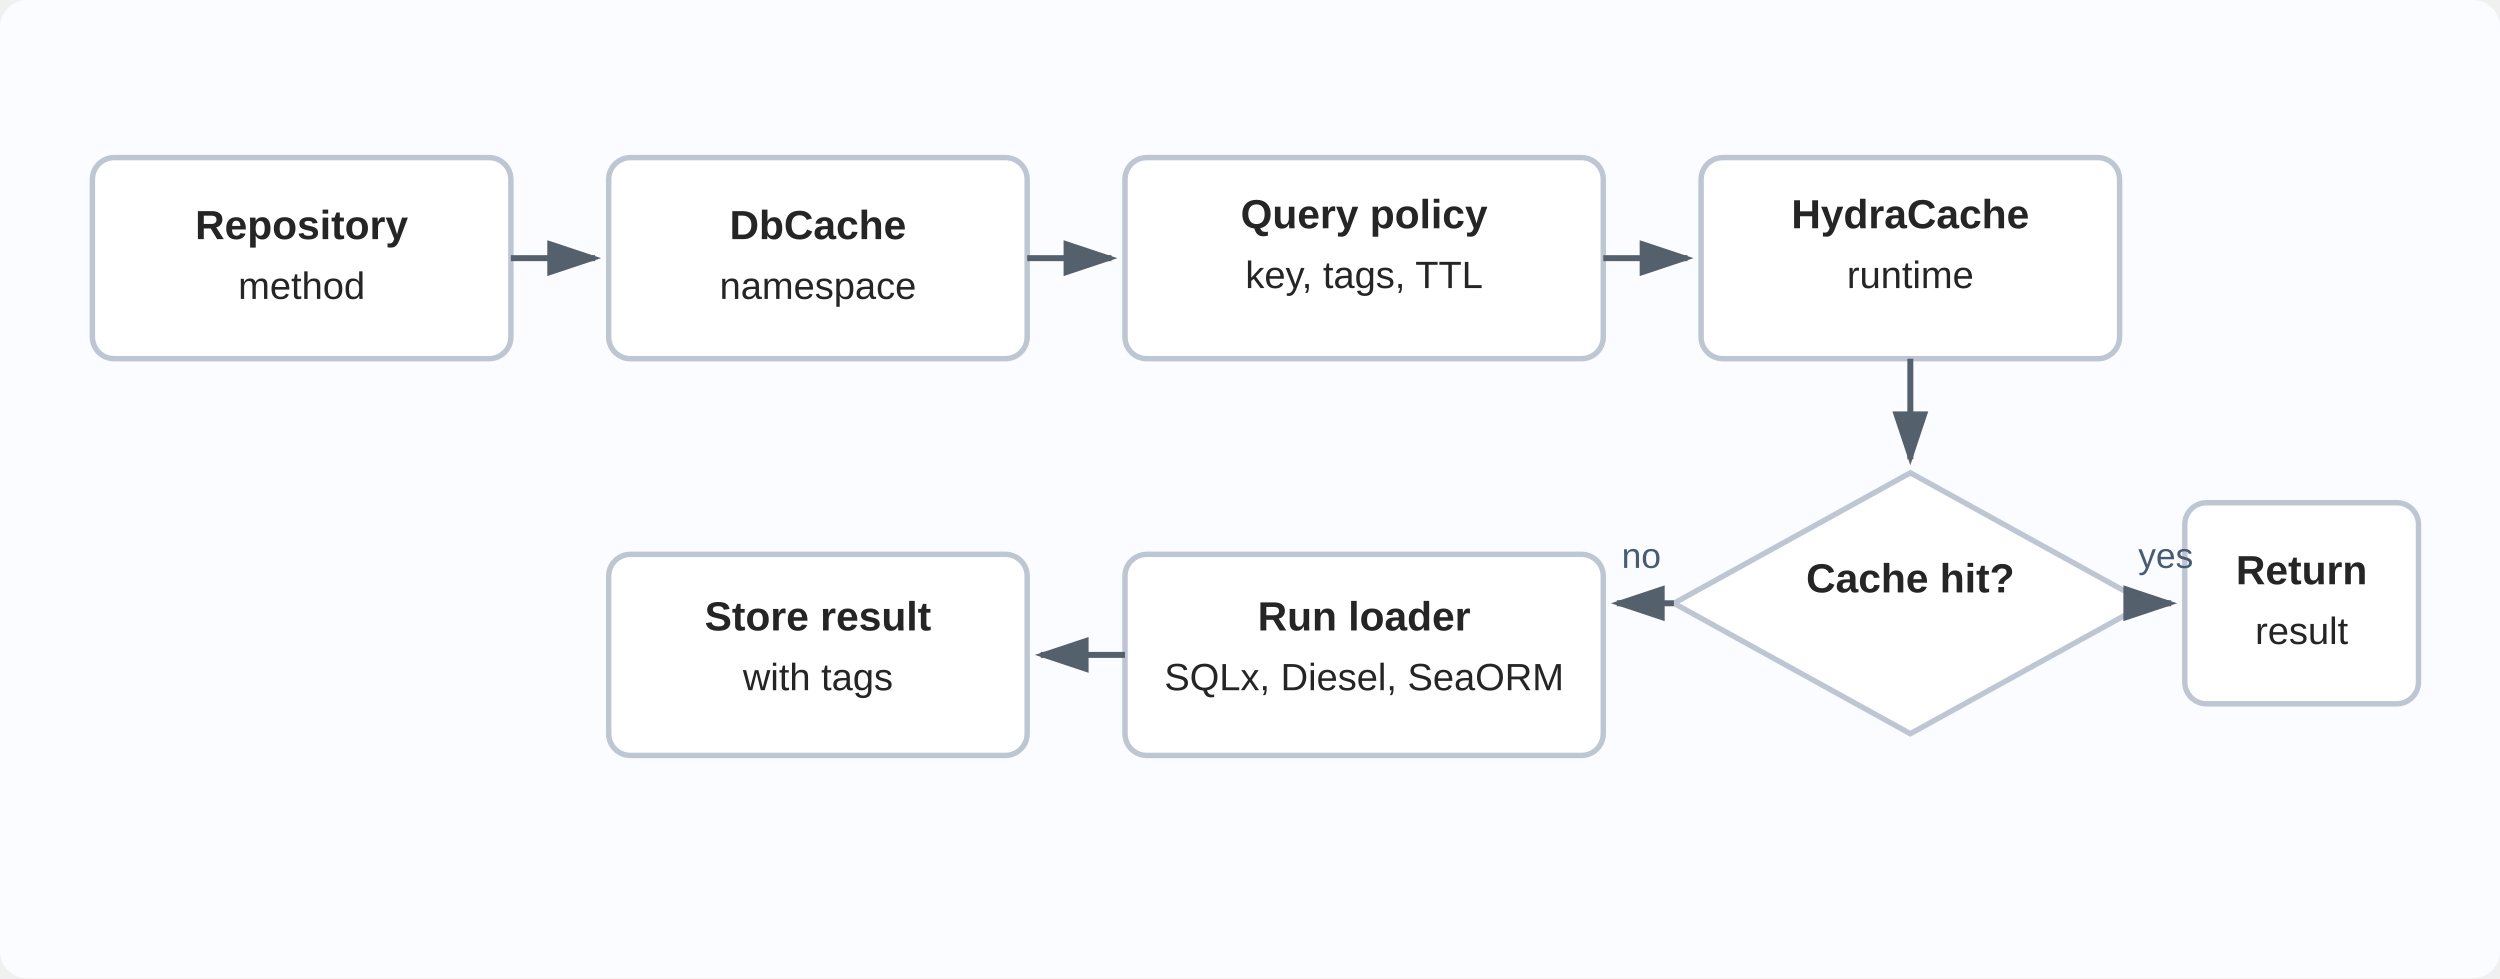
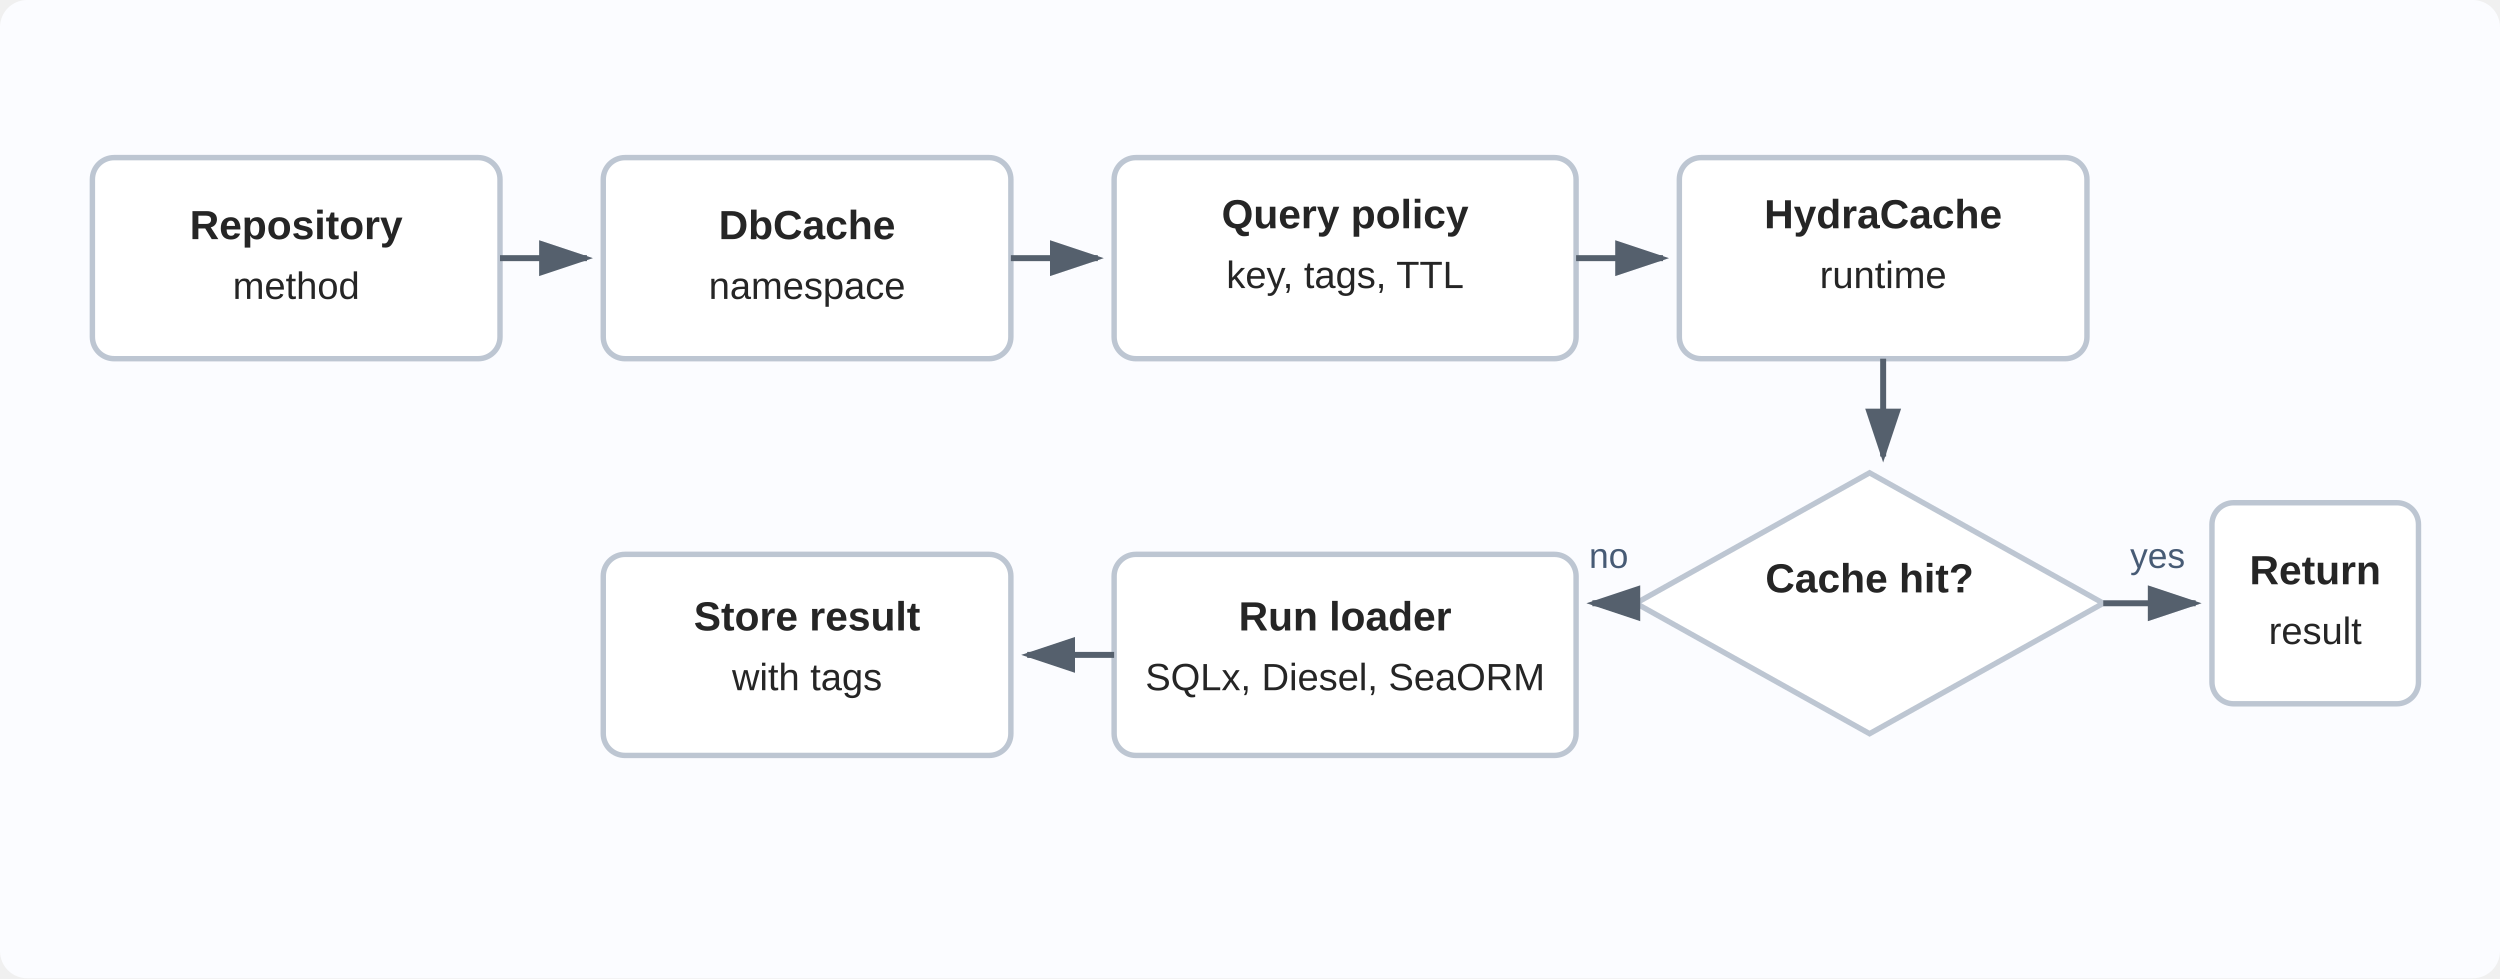
<svg xmlns="http://www.w3.org/2000/svg" width="920" height="360" viewBox="0 0 920 360" role="img" aria-labelledby="title desc">
  <defs>
    <marker id="arrow" markerWidth="10" markerHeight="10" refX="8" refY="3" orient="auto" markerUnits="strokeWidth">
      <path d="M0,0 L0,6 L9,3 z" fill="#55606d" />
    </marker>
  </defs>
  <rect width="920" height="360" rx="10" fill="#fbfcff" />
  <g fill="#ffffff" stroke="#bdc6d2" stroke-width="2">
-     <rect x="34" y="58" width="154" height="74" rx="8" />
-     <rect x="224" y="58" width="154" height="74" rx="8" />
-     <rect x="414" y="58" width="176" height="74" rx="8" />
-     <rect x="626" y="58" width="154" height="74" rx="8" />
-     <path d="M703 174 L790 222 L703 270 L616 222 z" />
-     <rect x="804" y="185" width="86" height="74" rx="8" />
-     <rect x="414" y="204" width="176" height="74" rx="8" />
-     <rect x="224" y="204" width="154" height="74" rx="8" />
+     <rect x="34" y="58" width="150" height="74" rx="8" />
+     <rect x="222" y="58" width="150" height="74" rx="8" />
+     <rect x="410" y="58" width="170" height="74" rx="8" />
+     <rect x="618" y="58" width="150" height="74" rx="8" />
+     <path d="M688 174 L774 222 L688 270 L602 222 z" />
+     <rect x="814" y="185" width="76" height="74" rx="8" />
+     <rect x="410" y="204" width="170" height="74" rx="8" />
+     <rect x="222" y="204" width="150" height="74" rx="8" />
  </g>
  <g font-family="Arial, sans-serif" fill="#252525" text-anchor="middle">
-     <text x="111" y="88" font-size="15" font-weight="700">Repository</text>
-     <text x="111" y="110" font-size="14">method</text>
-     <text x="301" y="88" font-size="15" font-weight="700">DbCache</text>
-     <text x="301" y="110" font-size="14">namespace</text>
-     <text x="502" y="84" font-size="15" font-weight="700">Query policy</text>
-     <text x="502" y="106" font-size="14">key, tags, TTL</text>
-     <text x="703" y="84" font-size="15" font-weight="700">HydraCache</text>
-     <text x="703" y="106" font-size="14">runtime</text>
-     <text x="703" y="218" font-size="15" font-weight="700">Cache hit?</text>
-     <text x="847" y="215" font-size="15" font-weight="700">Return</text>
-     <text x="847" y="237" font-size="14">result</text>
-     <text x="502" y="232" font-size="15" font-weight="700">Run loader</text>
-     <text x="502" y="254" font-size="14">SQLx, Diesel, SeaORM</text>
-     <text x="301" y="232" font-size="15" font-weight="700">Store result</text>
-     <text x="301" y="254" font-size="14">with tags</text>
+     <text x="109" y="88" font-size="15" font-weight="700">Repository</text>
+     <text x="109" y="110" font-size="14">method</text>
+     <text x="297" y="88" font-size="15" font-weight="700">DbCache</text>
+     <text x="297" y="110" font-size="14">namespace</text>
+     <text x="495" y="84" font-size="15" font-weight="700">Query policy</text>
+     <text x="495" y="106" font-size="14">key, tags, TTL</text>
+     <text x="693" y="84" font-size="15" font-weight="700">HydraCache</text>
+     <text x="693" y="106" font-size="14">runtime</text>
+     <text x="688" y="218" font-size="15" font-weight="700">Cache hit?</text>
+     <text x="852" y="215" font-size="15" font-weight="700">Return</text>
+     <text x="852" y="237" font-size="14">result</text>
+     <text x="495" y="232" font-size="15" font-weight="700">Run loader</text>
+     <text x="495" y="254" font-size="14">SQLx, Diesel, SeaORM</text>
+     <text x="297" y="232" font-size="15" font-weight="700">Store result</text>
+     <text x="297" y="254" font-size="14">with tags</text>
  </g>
  <g stroke="#55606d" stroke-width="2.2" fill="none" marker-end="url(#arrow)">
-     <path d="M188 95 H219" />
-     <path d="M378 95 H409" />
-     <path d="M590 95 H621" />
-     <path d="M703 132 V169" />
-     <path d="M790 222 H799" />
-     <path d="M616 222 H595" />
-     <path d="M414 241 H383" />
+     <path d="M184 95 H216" />
+     <path d="M372 95 H404" />
+     <path d="M580 95 H612" />
+     <path d="M693 132 V168" />
+     <path d="M774 222 H808" />
+     <path d="M602 222 H586" />
+     <path d="M410 241 H378" />
  </g>
  <g font-family="Arial, sans-serif" fill="#475b75" font-size="13" text-anchor="middle">
-     <text x="797" y="209">yes</text>
-     <text x="604" y="209">no</text>
+     <text x="794" y="209">yes</text>
+     <text x="592" y="209">no</text>
  </g>
</svg>
